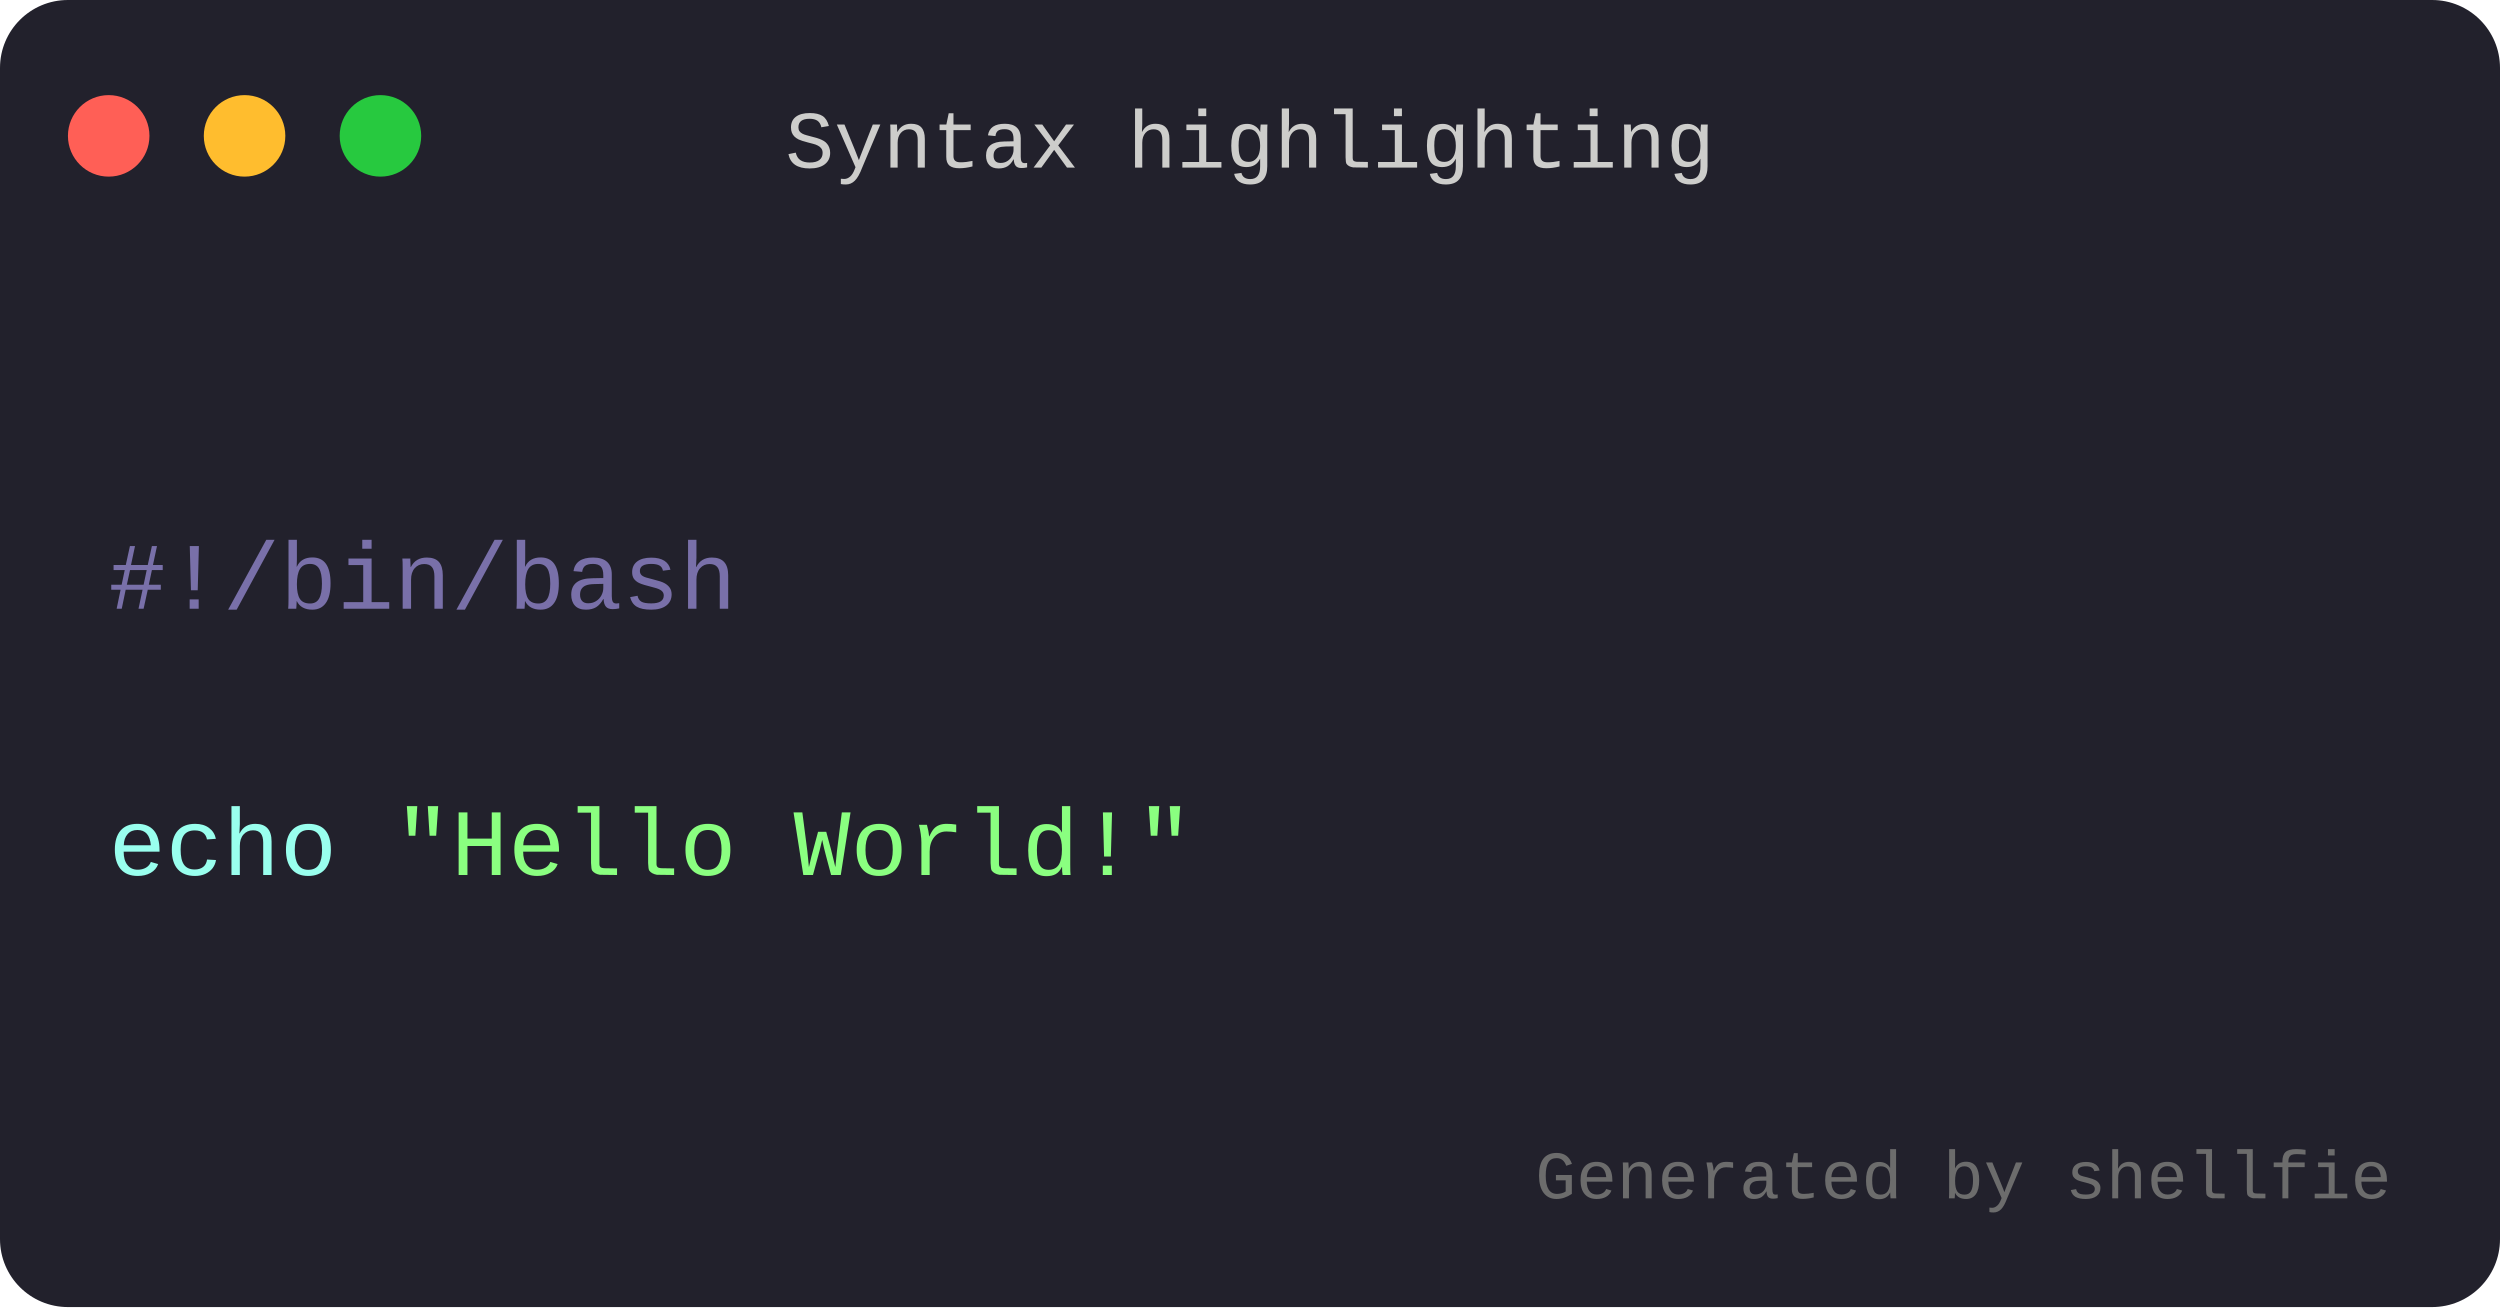
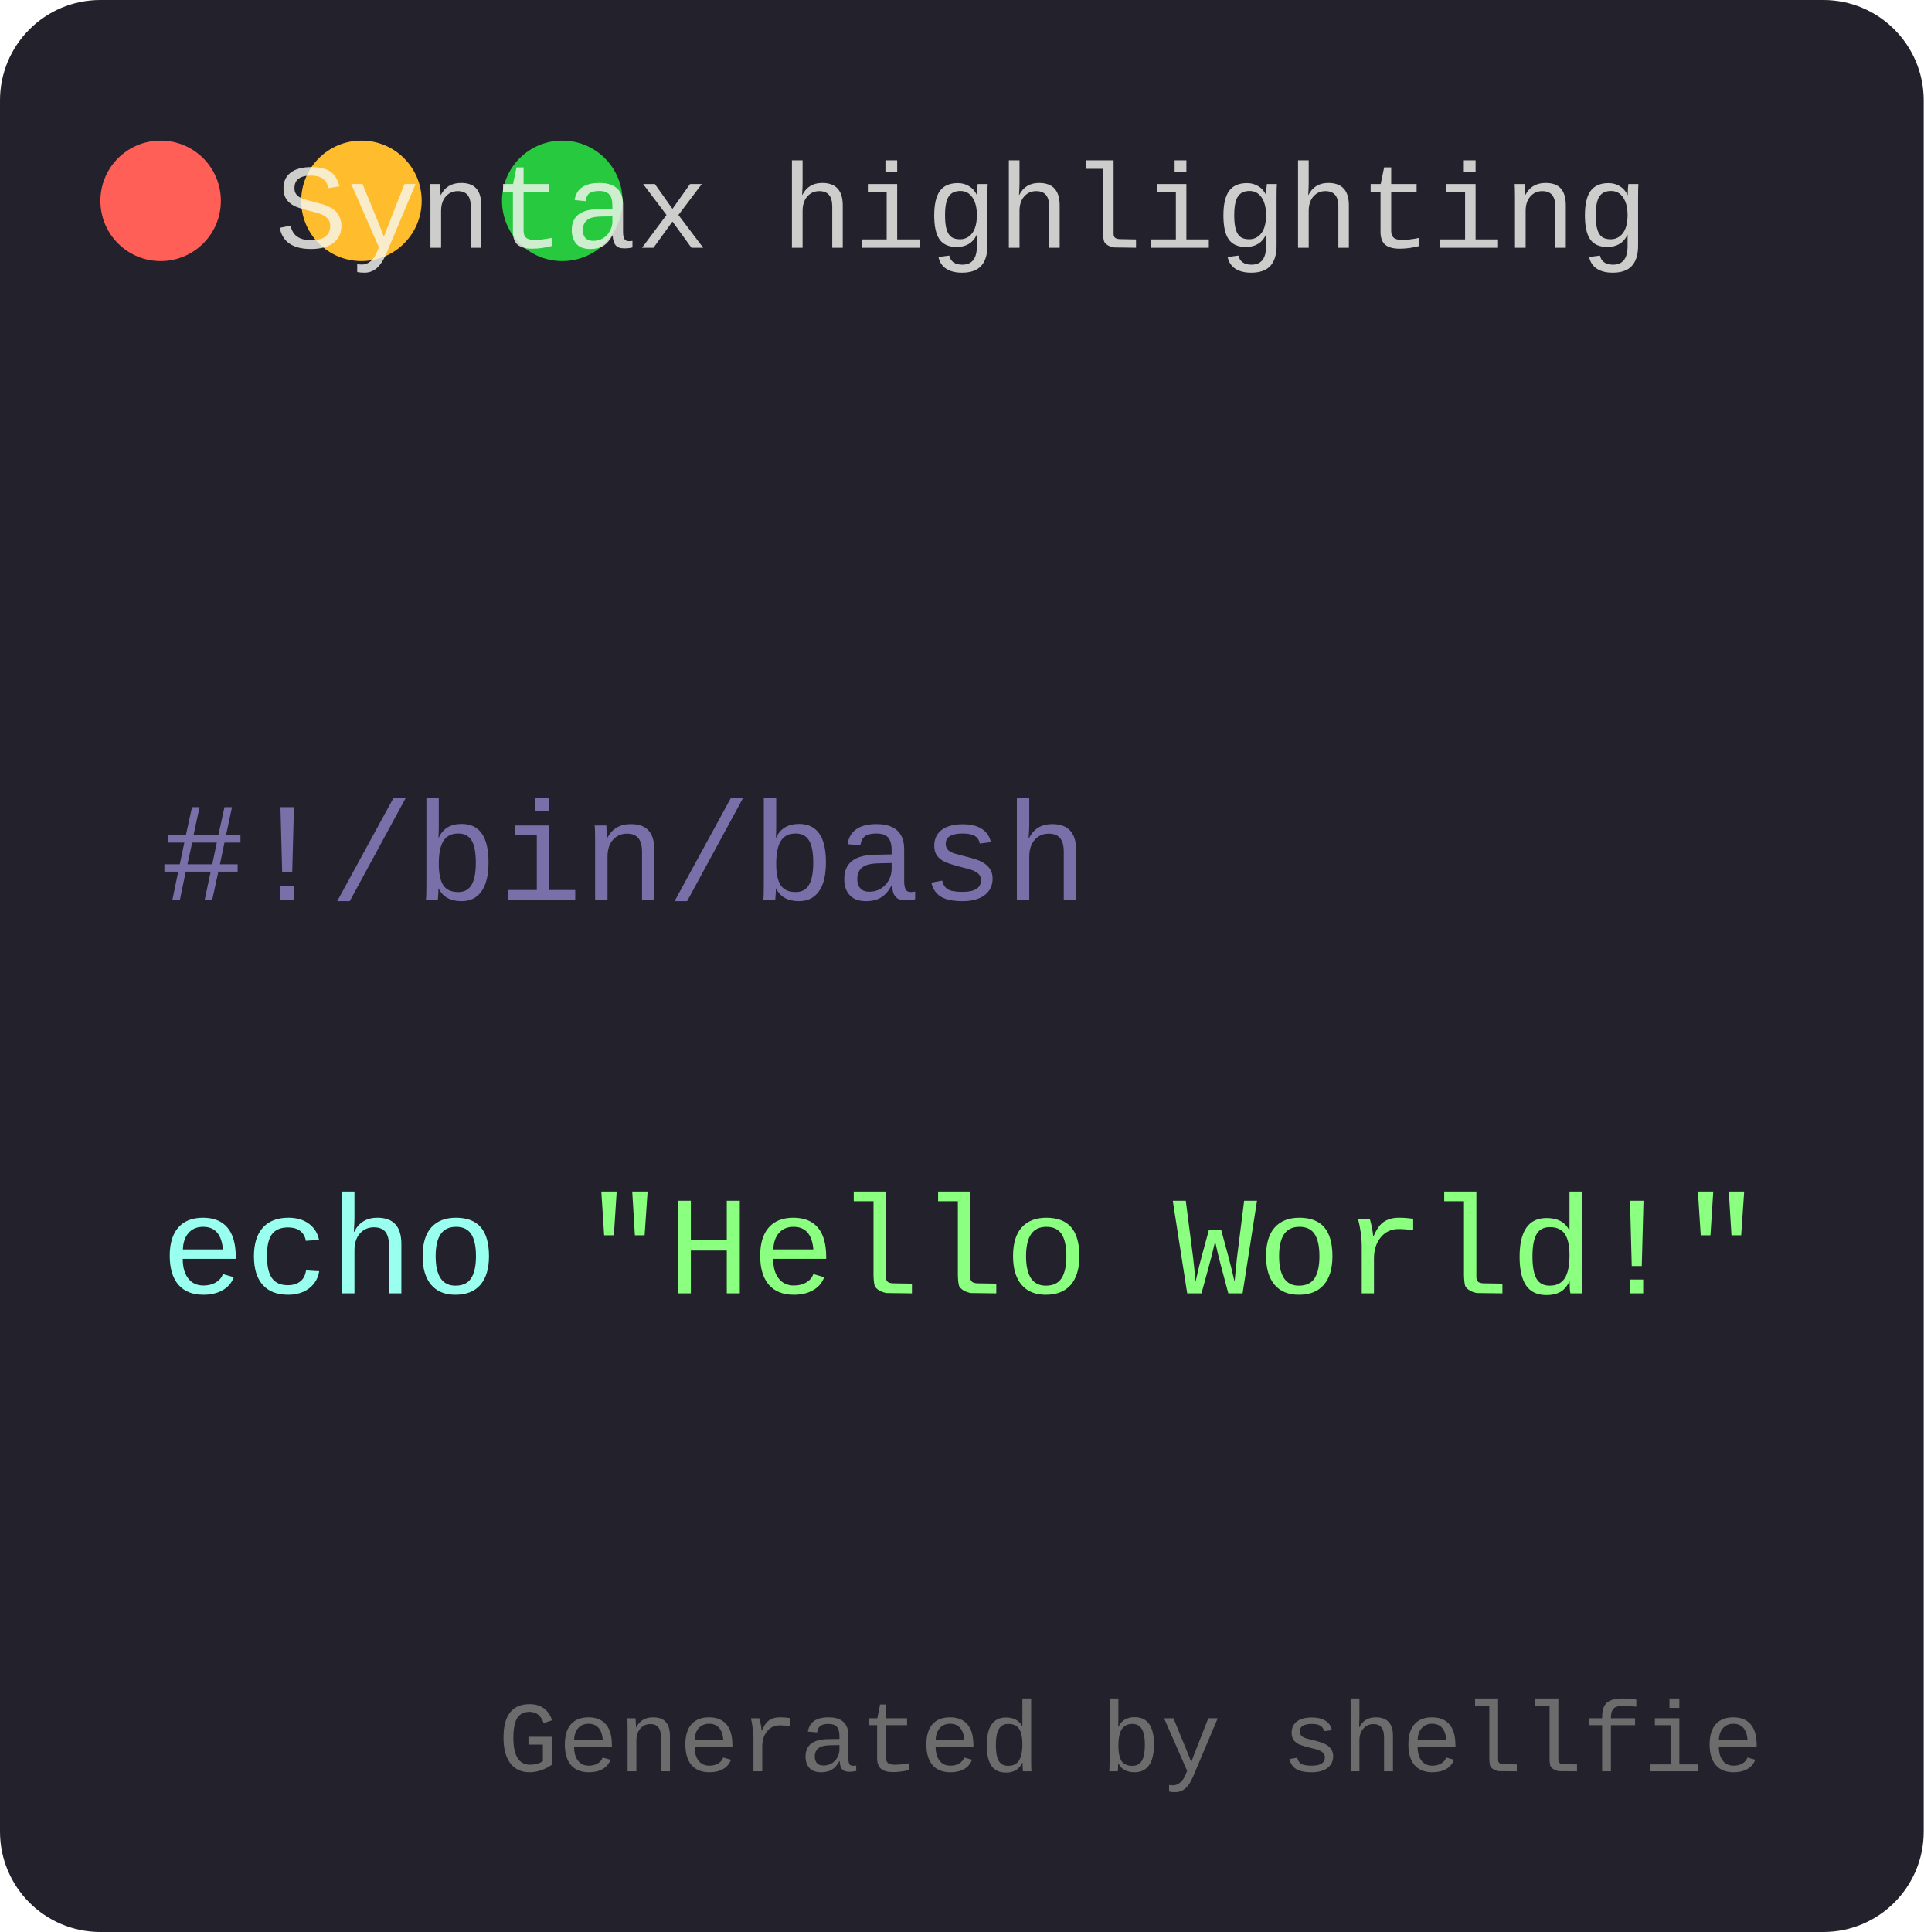
- <svg xmlns="http://www.w3.org/2000/svg" viewBox="0 0 368 192.4" width="368" height="192.4">
-   <rect x="0" y="0" width="368" height="192.4" fill="#22212c" rx="10" ry="10" />
+ <svg xmlns="http://www.w3.org/2000/svg" viewBox="0 0 191.6 192.4" width="191.6" height="192.4">
+   <rect x="0" y="0" width="191.6" height="192.4" fill="#22212c" rx="10" ry="10" />
  <g class="title-bar">
    <circle cx="16" cy="20" r="6" fill="#ff5f56" />
    <circle cx="36" cy="20" r="6" fill="#ffbd2e" />
    <circle cx="56" cy="20" r="6" fill="#27c93f" />
-     <text x="184" y="24.67" fill="#f8f8f2" font-family="'SF Mono', 'Monaco', 'Menlo', 'Ubuntu Mono', 'Consolas', 'Courier New', monospace" font-size="12" text-anchor="middle" opacity="0.8">Syntax highlighting</text>
+     <text x="95.8" y="24.67" fill="#f8f8f2" font-family="'SF Mono', 'Monaco', 'Menlo', 'Ubuntu Mono', 'Consolas', 'Courier New', monospace" font-size="12" text-anchor="middle" opacity="0.8">Syntax highlighting</text>
  </g>
  <g class="text">
    <text y="89.6" font-family="'SF Mono', 'Monaco', 'Menlo', 'Ubuntu Mono', 'Consolas', 'Courier New', monospace" font-size="14" xml:space="preserve">
      <tspan x="16" fill="#7970a9">#!/bin/bash</tspan>
    </text>
    <text y="128.8" font-family="'SF Mono', 'Monaco', 'Menlo', 'Ubuntu Mono', 'Consolas', 'Courier New', monospace" font-size="14" xml:space="preserve">
      <tspan x="16" fill="#99ffee">echo</tspan>
      <tspan x="49.6" fill="#f8f8f2"> </tspan>
      <tspan x="58" fill="#8aff80">"Hello World!"</tspan>
    </text>
  </g>
  <text y="176.4" font-family="'SF Mono', 'Monaco', 'Menlo', 'Ubuntu Mono', 'Consolas', 'Courier New', monospace" font-size="10" xml:space="preserve">
-     <tspan x="226" fill="#6c6c6c">Generated by shellfie</tspan>
+     <tspan x="49.6" fill="#6c6c6c">Generated by shellfie</tspan>
  </text>
</svg>
